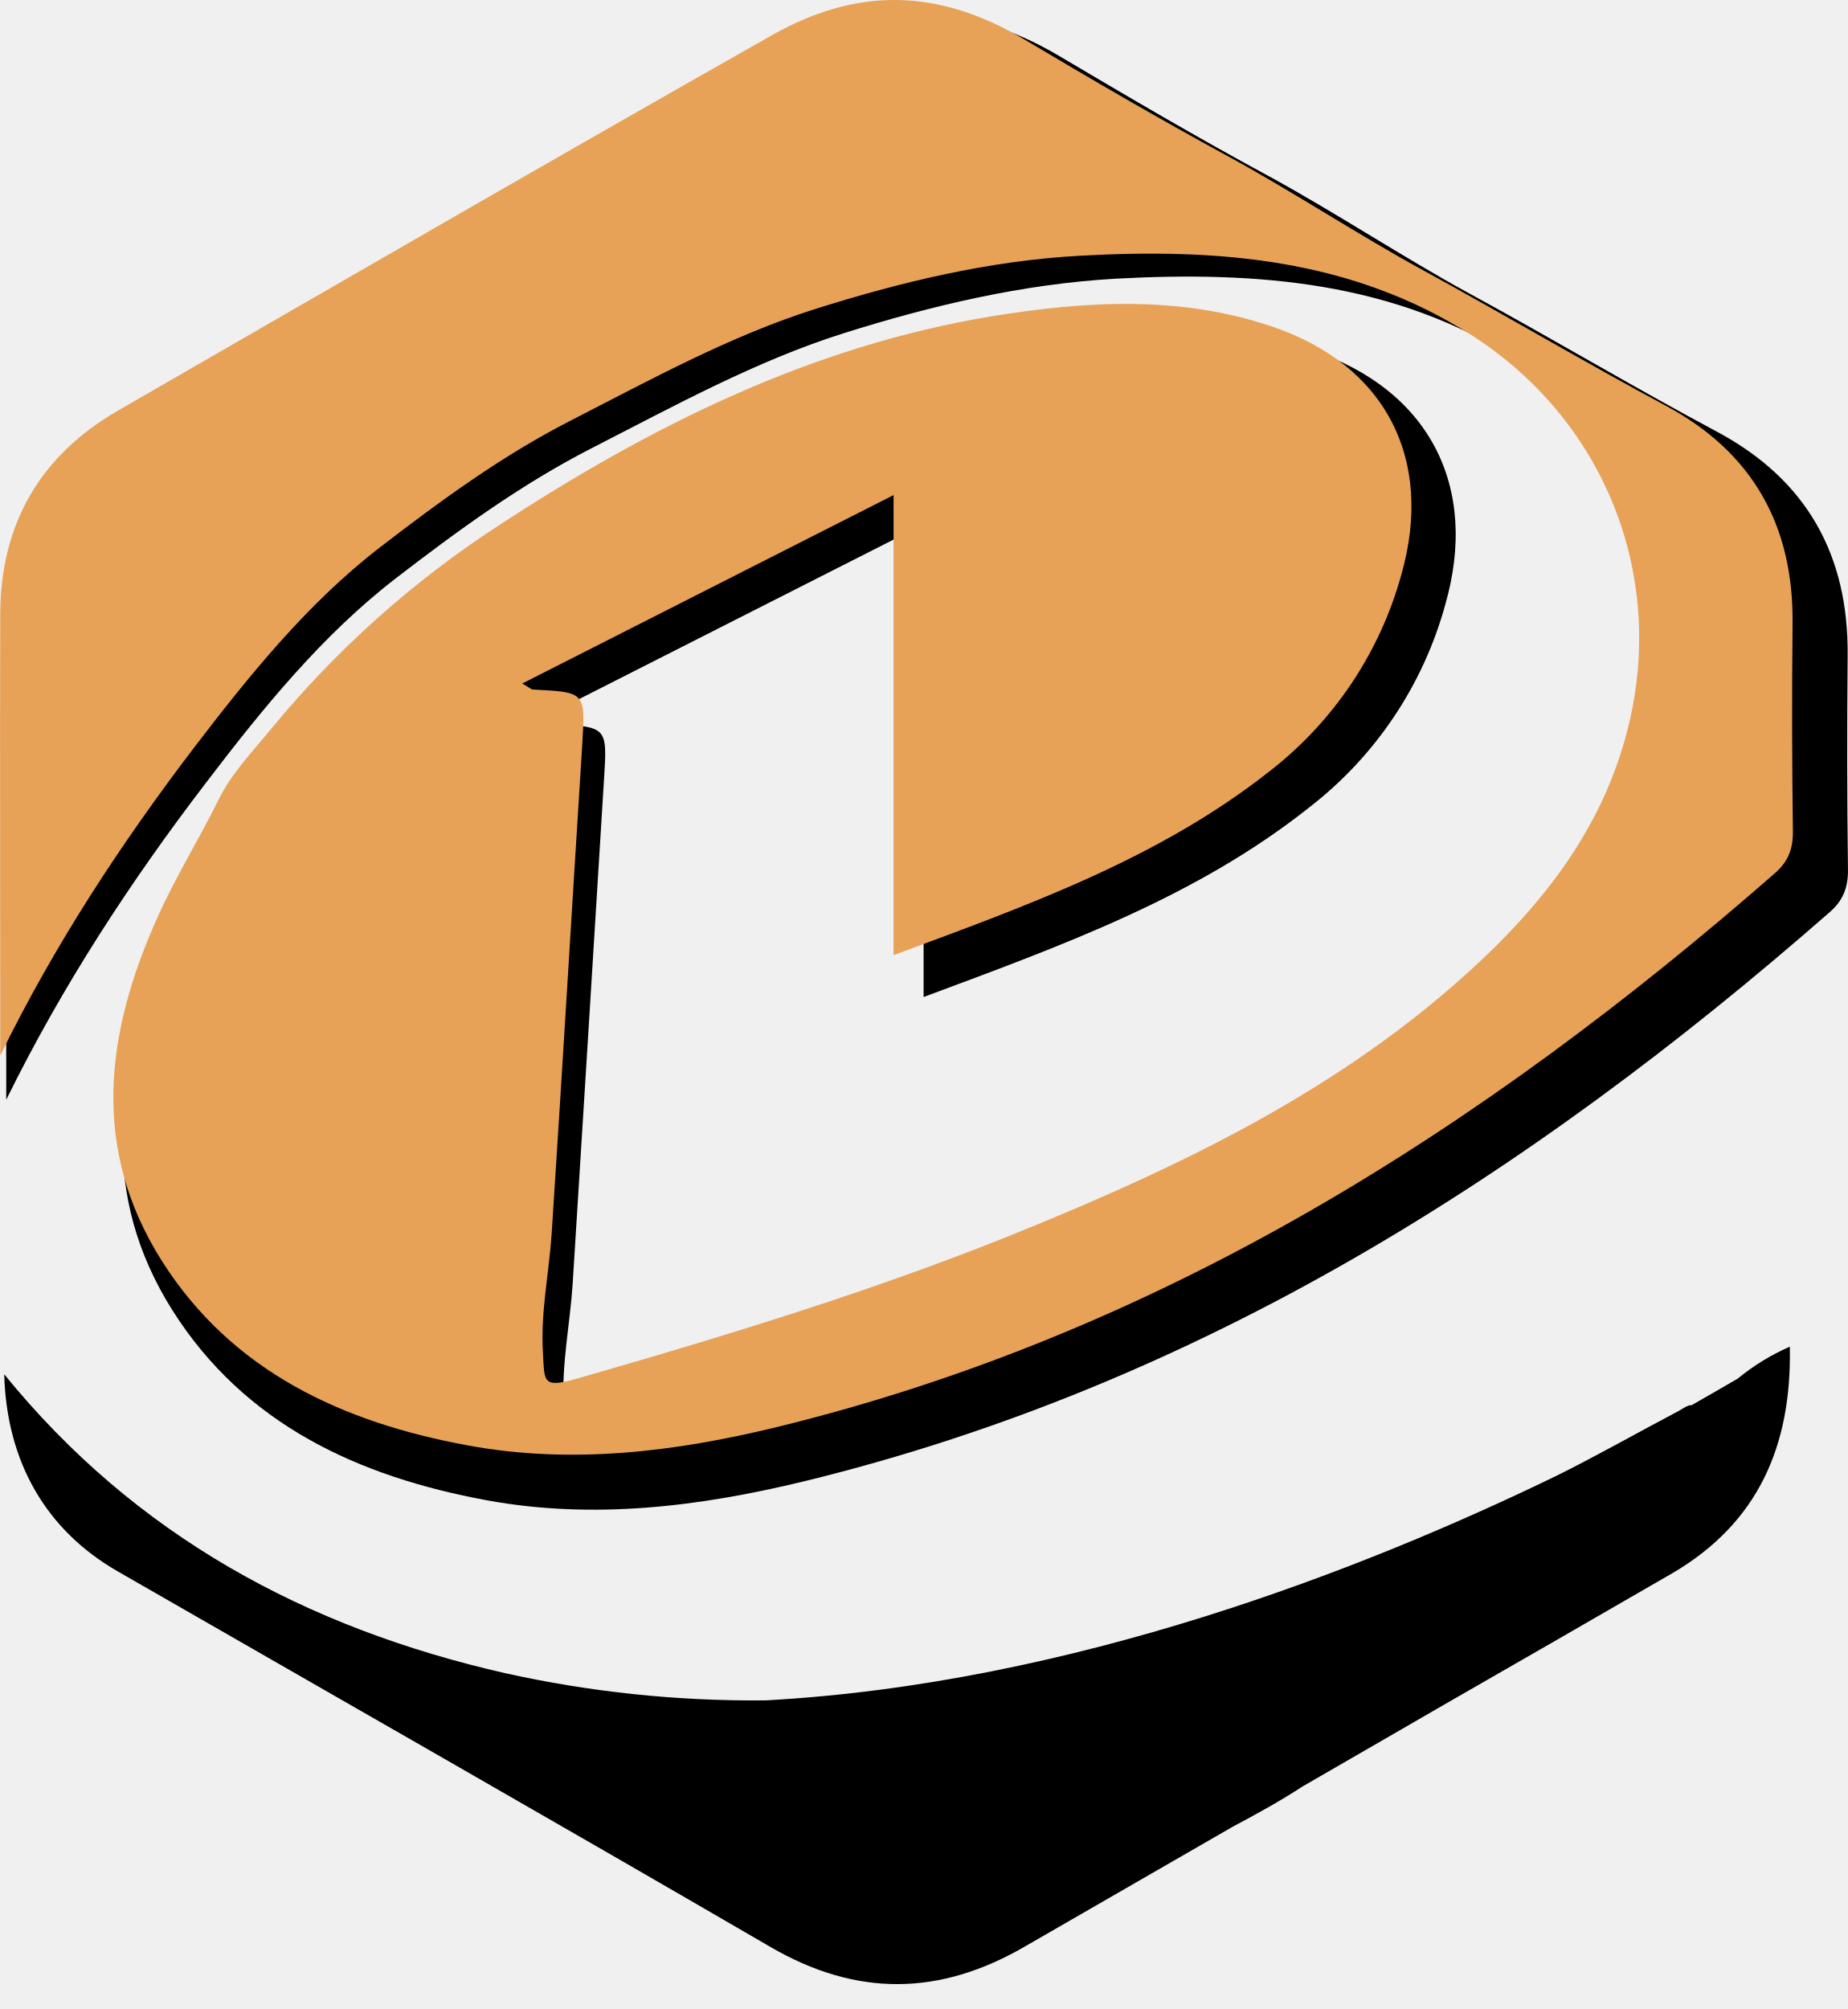
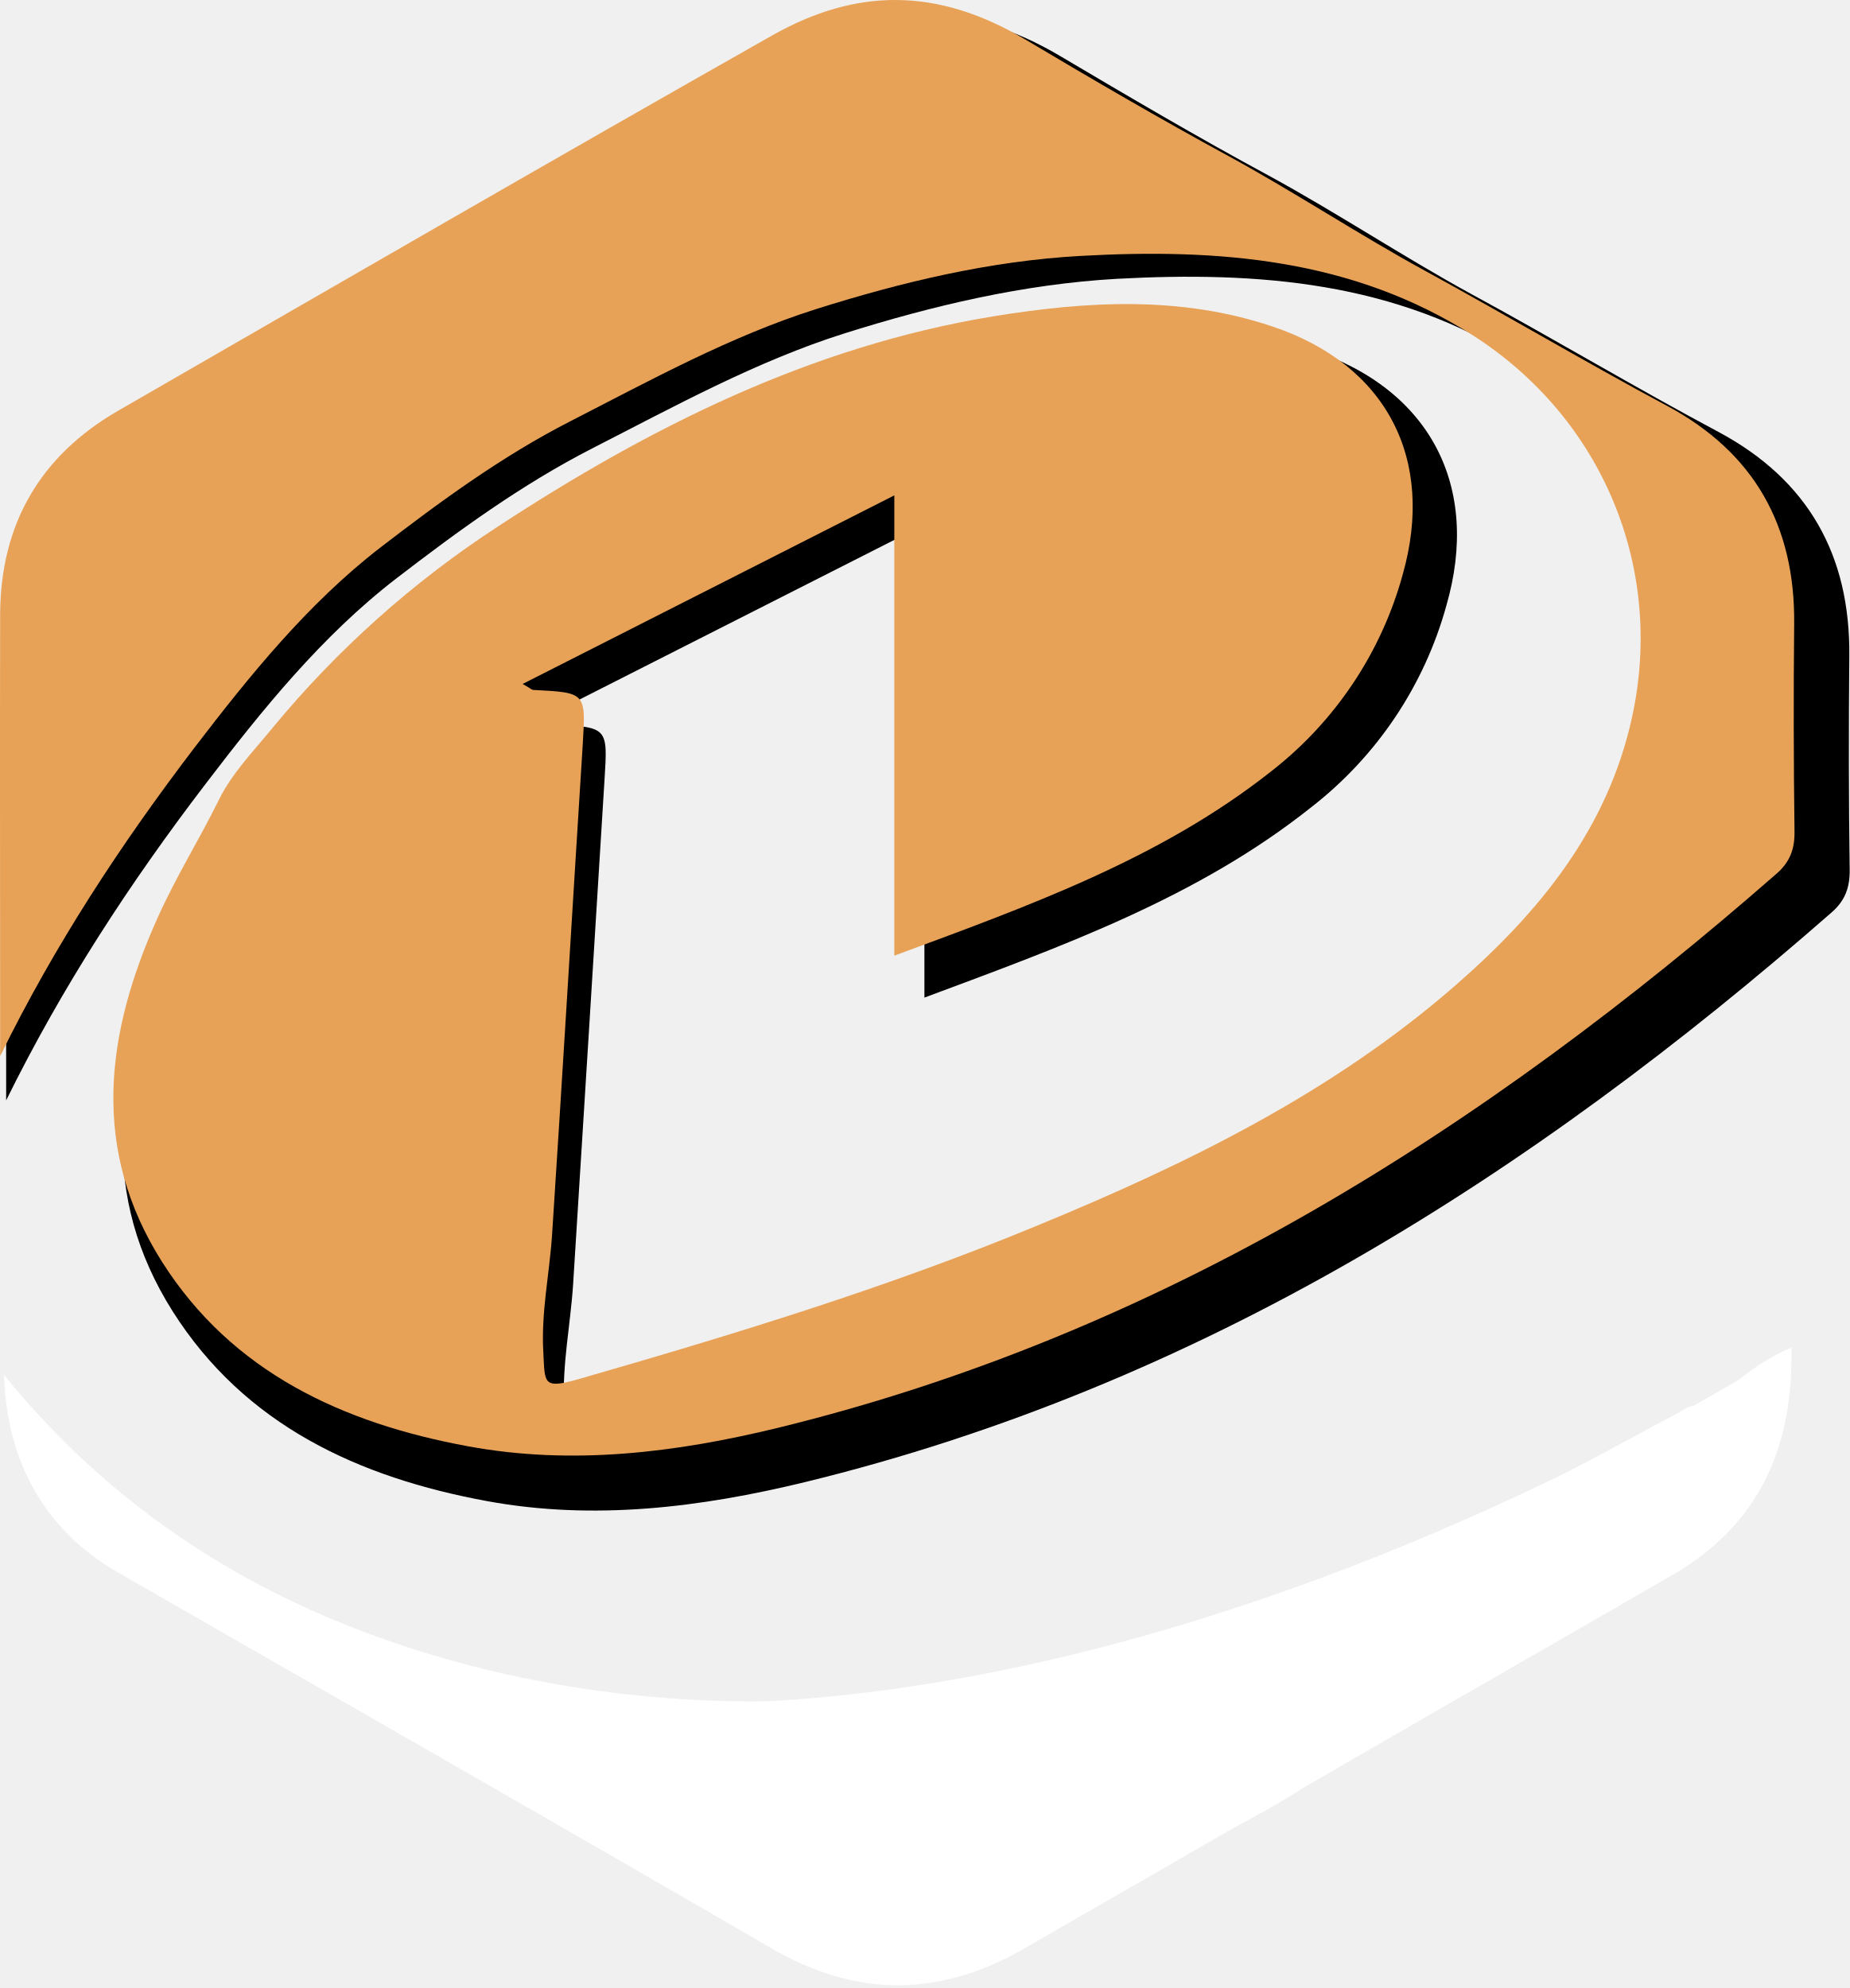
- <svg xmlns="http://www.w3.org/2000/svg" width="46" height="50" viewBox="0 0 46 50" fill="none">
-   <path d="M22.99 24.814V13.05C19.79 14.671 16.681 16.251 13.497 17.864C13.68 17.972 13.73 18.013 13.771 18.021C15.118 18.088 15.118 18.088 15.035 19.395C14.777 23.581 14.517 27.77 14.254 31.961C14.187 32.962 13.979 33.938 14.029 34.964C14.071 35.75 14.012 35.899 14.935 35.634C18.884 34.493 22.816 33.293 26.623 31.73C30.471 30.141 34.187 28.329 37.354 25.566C39.491 23.705 41.228 21.579 41.852 18.725C42.691 14.903 41.095 11.081 37.787 8.971C34.711 7.002 31.286 6.746 27.77 6.936C25.451 7.068 23.181 7.606 21.003 8.293C18.825 8.979 16.78 10.104 14.727 11.155C12.965 12.057 11.394 13.207 9.856 14.39C8.011 15.813 6.531 17.641 5.118 19.494C3.239 21.951 1.552 24.532 0.155 27.37V26.493C0.155 23.018 0.147 19.552 0.155 16.077C0.163 13.769 1.178 12.024 3.181 10.866C8.742 7.664 14.295 4.446 19.889 1.286C22.026 0.078 24.087 0.045 26.365 1.393C28.069 2.402 29.798 3.42 31.544 4.363C33.248 5.29 34.886 6.382 36.581 7.308C38.651 8.433 40.671 9.641 42.749 10.75C44.969 11.941 46.016 13.811 45.991 16.317C45.975 18.088 45.975 19.85 45.999 21.62C46.008 22.067 45.891 22.398 45.551 22.696C38.061 29.256 29.823 34.476 20.014 36.867C17.421 37.496 14.777 37.827 12.117 37.339C8.925 36.751 6.09 35.452 4.295 32.615C2.483 29.744 2.832 26.816 4.187 23.812C4.652 22.787 5.243 21.835 5.733 20.834C6.065 20.148 6.631 19.569 7.113 18.973C8.76 16.975 10.703 15.237 12.874 13.819C16.756 11.279 20.854 9.219 25.5 8.458C27.894 8.061 30.288 7.92 32.648 8.715C35.575 9.691 36.822 12.107 35.974 15.052C35.426 17.046 34.245 18.81 32.607 20.081C29.789 22.323 26.456 23.523 22.99 24.814Z" fill="black" />
-   <path d="M22.242 23.771V12.322C19.125 13.902 16.099 15.44 12.998 17.012C13.181 17.111 13.223 17.161 13.264 17.161C14.578 17.227 14.569 17.227 14.495 18.501C14.237 22.58 13.996 26.658 13.73 30.729C13.663 31.705 13.456 32.648 13.514 33.649C13.555 34.41 13.497 34.559 14.395 34.302C18.244 33.194 22.067 32.027 25.767 30.497C29.507 28.958 33.132 27.188 36.207 24.499C38.285 22.687 39.981 20.619 40.588 17.84C41.403 14.117 39.848 10.402 36.631 8.342C33.639 6.431 30.305 6.175 26.881 6.365C24.619 6.489 22.417 7.019 20.297 7.689C18.177 8.359 16.19 9.451 14.187 10.477C12.475 11.354 10.945 12.479 9.449 13.629C7.653 15.018 6.215 16.797 4.835 18.601C3.007 21 1.361 23.506 0.006 26.269V25.417C0.006 22.042 -0.003 18.659 0.006 15.283C0.014 13.041 0.995 11.337 2.948 10.212C8.36 7.093 13.771 3.958 19.208 0.88C21.286 -0.295 23.298 -0.328 25.509 0.988C27.163 1.972 28.851 2.957 30.555 3.883C32.209 4.785 33.805 5.844 35.459 6.746C37.471 7.846 39.441 9.012 41.461 10.096C43.622 11.254 44.645 13.074 44.62 15.515C44.603 17.235 44.606 18.956 44.628 20.677C44.636 21.107 44.52 21.43 44.196 21.719C36.906 28.098 28.884 33.185 19.333 35.518C16.814 36.131 14.237 36.453 11.643 35.973C8.534 35.403 5.775 34.137 4.029 31.382C2.267 28.594 2.608 25.74 3.929 22.811C4.378 21.81 4.952 20.892 5.434 19.916C5.758 19.246 6.307 18.683 6.78 18.104C8.384 16.16 10.277 14.469 12.392 13.091C16.174 10.617 20.164 8.616 24.685 7.872C27.021 7.491 29.349 7.35 31.643 8.12C34.486 9.071 35.699 11.421 34.885 14.291C34.352 16.233 33.203 17.951 31.61 19.189C28.866 21.356 25.616 22.522 22.242 23.771Z" fill="#E7A257" />
-   <path d="M43.256 34.31C42.931 34.501 42.541 34.724 42.108 34.972C42.009 34.964 41.884 35.063 41.776 35.121C40.77 35.651 39.781 36.213 38.767 36.718C33.945 39.059 26.672 41.905 19.058 42.319C16.874 42.341 14.696 42.114 12.565 41.64C7.628 40.515 3.371 38.224 0.105 34.203C0.163 36.379 1.144 38.083 2.931 39.109C8.342 42.219 13.771 45.313 19.166 48.449C21.319 49.706 23.397 49.681 25.533 48.432L30.687 45.462C31.277 45.148 31.867 44.825 32.424 44.461L35.932 42.434C37.836 41.342 39.737 40.248 41.635 39.15C43.763 37.901 44.602 35.982 44.552 33.516C44.085 33.72 43.649 33.987 43.256 34.31Z" fill="black" />
+ <svg xmlns="http://www.w3.org/2000/svg" width="40" height="43" viewBox="0 0 40 43" fill="none">
+   <path d="M19.991 21.578V11.348C17.207 12.758 14.504 14.132 11.735 15.535C11.894 15.628 11.938 15.664 11.974 15.671C13.145 15.729 13.145 15.729 13.073 16.866C12.848 20.506 12.622 24.148 12.393 27.793C12.335 28.664 12.155 29.513 12.198 30.405C12.234 31.088 12.184 31.218 12.986 30.988C16.419 29.995 19.839 28.952 23.149 27.592C26.496 26.211 29.728 24.635 32.482 22.232C34.34 20.614 35.85 18.765 36.392 16.283C37.123 12.959 35.735 9.636 32.858 7.801C30.183 6.089 27.205 5.866 24.147 6.031C22.13 6.146 20.157 6.614 18.263 7.211C16.369 7.808 14.591 8.787 12.805 9.7C11.273 10.485 9.906 11.485 8.569 12.513C6.964 13.751 5.678 15.341 4.449 16.952C2.815 19.089 1.348 21.333 0.133 23.801V23.038C0.133 20.017 0.126 17.002 0.133 13.981C0.14 11.974 1.022 10.456 2.764 9.449C7.6 6.664 12.429 3.866 17.294 1.118C19.152 0.068 20.945 0.039 22.925 1.211C24.407 2.089 25.911 2.974 27.429 3.794C28.911 4.6 30.335 5.549 31.809 6.355C33.609 7.333 35.366 8.384 37.173 9.348C39.103 10.384 40.014 12.01 39.992 14.189C39.978 15.729 39.978 17.261 40 18.801C40.007 19.189 39.906 19.477 39.609 19.736C33.096 25.441 25.933 29.98 17.403 32.059C15.147 32.606 12.848 32.894 10.535 32.469C7.76 31.959 5.295 30.829 3.733 28.362C2.157 25.865 2.461 23.319 3.639 20.707C4.044 19.815 4.557 18.988 4.984 18.117C5.273 17.52 5.764 17.017 6.184 16.499C7.616 14.761 9.305 13.25 11.193 12.017C14.569 9.808 18.133 8.017 22.173 7.355C24.255 7.01 26.337 6.887 28.39 7.578C30.934 8.427 32.018 10.528 31.281 13.089C30.805 14.823 29.778 16.357 28.353 17.463C25.903 19.412 23.004 20.455 19.991 21.578Z" fill="black" />
+   <path d="M19.34 20.671V10.715C16.629 12.089 13.998 13.427 11.302 14.794C11.461 14.88 11.497 14.923 11.533 14.923C12.675 14.981 12.668 14.981 12.603 16.089C12.379 19.635 12.169 23.182 11.938 26.722C11.88 27.57 11.699 28.391 11.75 29.261C11.786 29.923 11.735 30.052 12.516 29.829C15.863 28.865 19.188 27.851 22.405 26.52C25.658 25.182 28.81 23.642 31.484 21.305C33.291 19.729 34.766 17.93 35.294 15.513C36.002 12.276 34.651 9.046 31.853 7.254C29.251 5.593 26.352 5.37 23.374 5.535C21.407 5.643 19.492 6.103 17.648 6.686C15.805 7.269 14.078 8.218 12.335 9.111C10.846 9.873 9.516 10.851 8.215 11.851C6.654 13.06 5.403 14.607 4.203 16.175C2.613 18.261 1.181 20.441 0.003 22.844V22.103C0.003 19.168 -0.004 16.226 0.003 13.29C0.01 11.341 0.863 9.859 2.562 8.88C7.268 6.168 11.974 3.442 16.701 0.765C18.509 -0.256 20.258 -0.285 22.181 0.859C23.619 1.715 25.087 2.571 26.569 3.377C28.007 4.161 29.395 5.082 30.834 5.866C32.583 6.823 34.296 7.837 36.053 8.78C37.932 9.787 38.821 11.37 38.8 13.492C38.785 14.988 38.788 16.484 38.807 17.981C38.814 18.355 38.713 18.636 38.431 18.887C32.092 24.434 25.116 28.858 16.81 30.887C14.62 31.419 12.379 31.7 10.123 31.283C7.42 30.786 5.02 29.686 3.502 27.29C1.969 24.866 2.266 22.384 3.415 19.837C3.806 18.966 4.304 18.168 4.724 17.319C5.005 16.736 5.483 16.247 5.895 15.743C7.289 14.052 8.935 12.582 10.774 11.384C14.063 9.233 17.533 7.493 21.465 6.845C23.496 6.514 25.52 6.392 27.515 7.061C29.987 7.888 31.043 9.931 30.334 12.428C29.871 14.116 28.872 15.61 27.486 16.687C25.101 18.571 22.274 19.585 19.34 20.671Z" fill="#E7A257" />
+   <path d="M37.614 29.836C37.332 30.002 36.992 30.196 36.616 30.412C36.529 30.404 36.421 30.491 36.327 30.541C35.452 31.002 34.592 31.491 33.71 31.93C29.517 33.965 23.192 36.44 16.571 36.8C14.672 36.82 12.778 36.622 10.925 36.21C6.631 35.232 2.93 33.239 0.089 29.743C0.14 31.635 0.993 33.117 2.547 34.009C7.253 36.714 11.973 39.404 16.665 42.131C18.537 43.224 20.344 43.203 22.202 42.116L26.684 39.534C27.197 39.26 27.71 38.98 28.195 38.663L31.245 36.901C32.9 35.951 34.553 34.999 36.204 34.045C38.054 32.958 38.785 31.289 38.741 29.145C38.335 29.322 37.955 29.555 37.614 29.836Z" fill="white" />
</svg>
